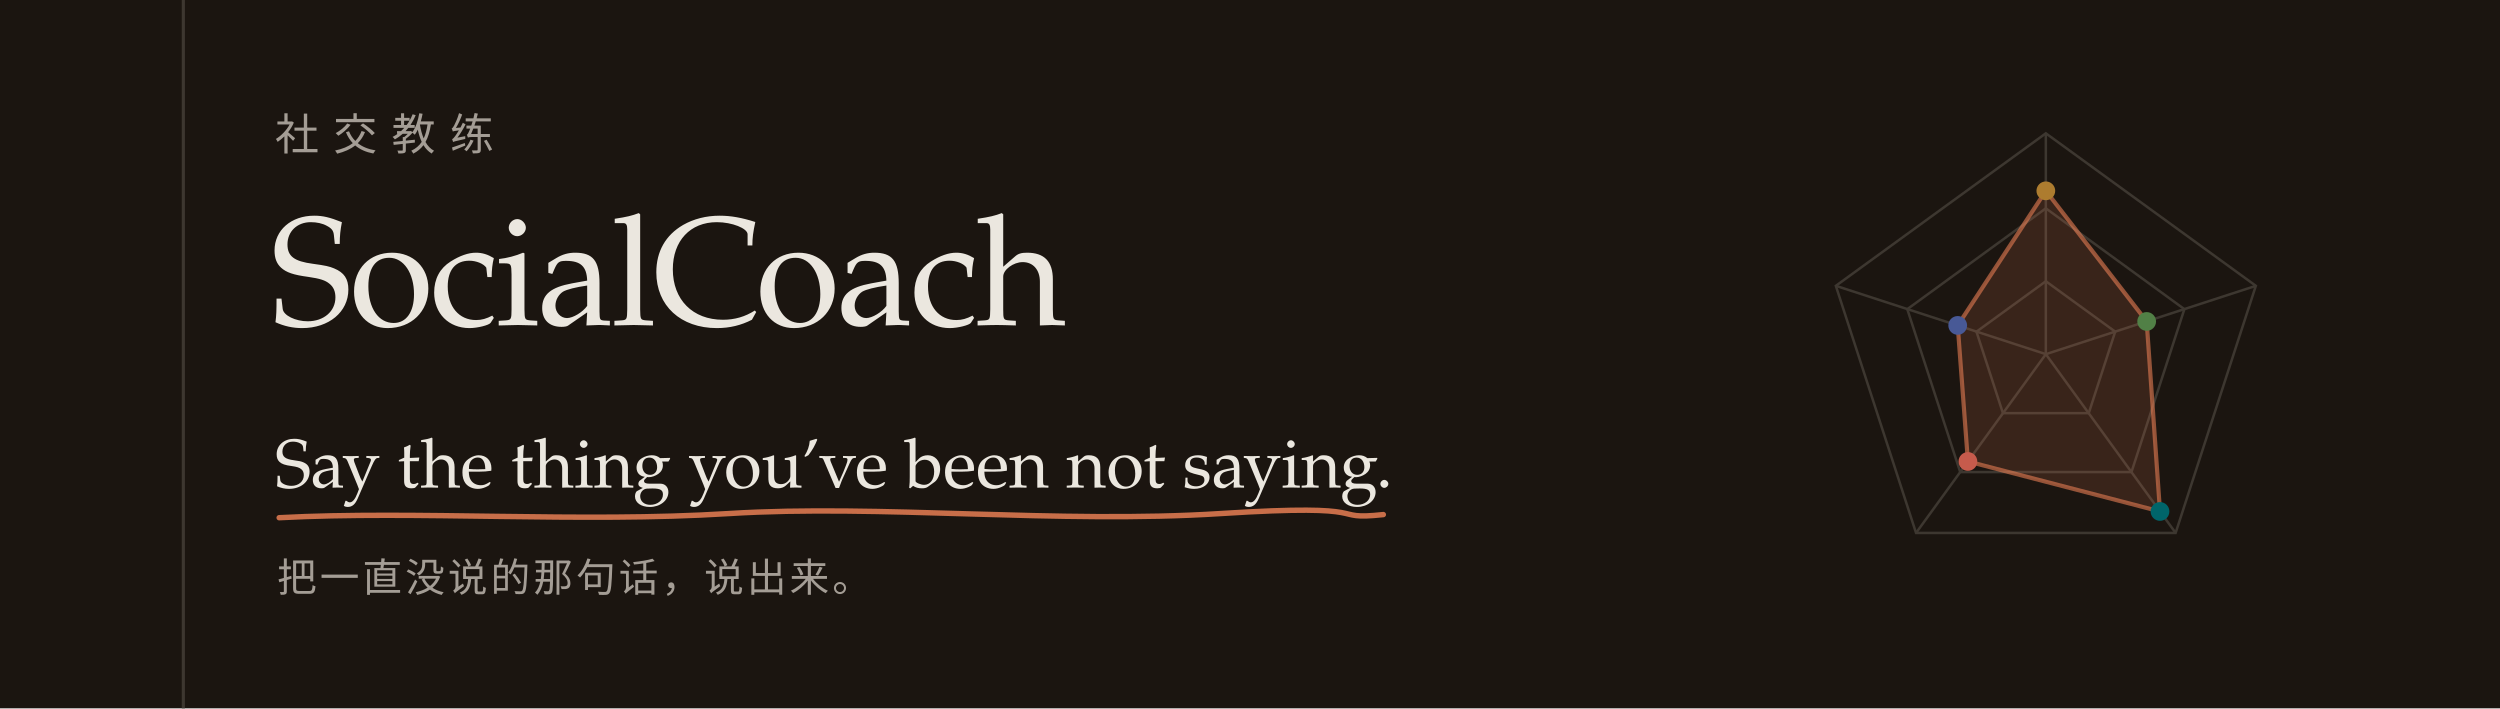
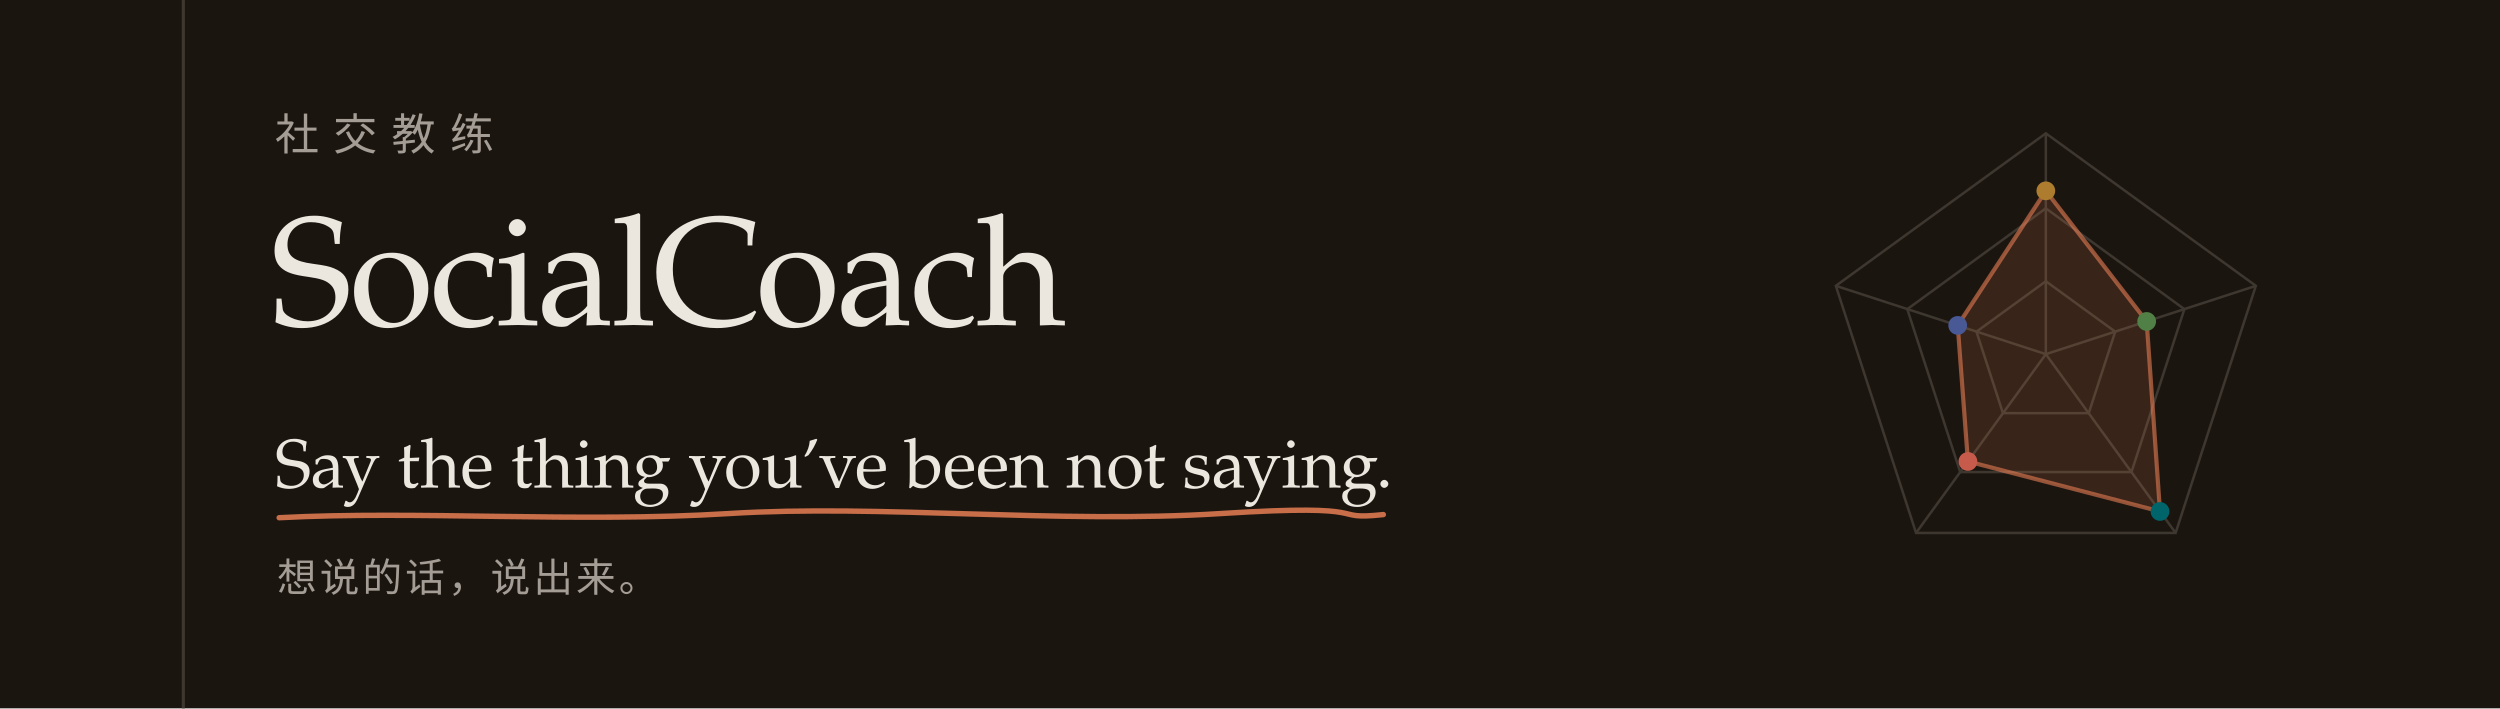
<svg xmlns="http://www.w3.org/2000/svg" viewBox="0 0 1200 340" width="1200" height="340" role="img" aria-label="SocialCoach · 社交教练 — Say the thing you’ve been not saying.">
  <rect width="1200" height="340" fill="#1b1510" />
  <line x1="88" y1="0" x2="88" y2="340" stroke="#3d3730" stroke-width="1.5" />
  <g fill="none" stroke="#3d3730" stroke-width="1.2">
    <polygon points="982.0,64.0 1082.8,137.2 1044.3,255.8 919.7,255.8 881.2,137.2" />
    <polygon points="982.0,100.0 1048.5,148.4 1023.1,226.6 940.9,226.6 915.5,148.4" />
    <polygon points="982.0,135.0 1015.3,159.2 1002.6,198.3 961.4,198.3 948.7,159.2" />
    <line x1="982" y1="170" x2="982.0" y2="64.0" />
    <line x1="982" y1="170" x2="1082.8" y2="137.2" />
    <line x1="982" y1="170" x2="1044.3" y2="255.8" />
    <line x1="982" y1="170" x2="919.7" y2="255.8" />
    <line x1="982" y1="170" x2="881.2" y2="137.2" />
  </g>
  <polygon points="982.0,91.6 1030.4,154.3 1036.8,245.5 944.6,221.5 939.7,156.2" fill="#e67e54" fill-opacity="0.15" stroke="#e67e54" stroke-opacity="0.6" stroke-width="2" />
  <circle cx="982.0" cy="91.6" r="4.5" fill="#ad7c2f" />
  <circle cx="1030.4" cy="154.3" r="4.5" fill="#518046" />
  <circle cx="1036.8" cy="245.5" r="4.5" fill="#00656a" />
  <circle cx="944.6" cy="221.5" r="4.5" fill="#c65b4c" />
  <circle cx="939.7" cy="156.2" r="4.5" fill="#485996" />
  <text x="132" y="72" font-family="'PingFang SC','Hiragino Sans GB','Noto Sans SC','Microsoft YaHei',sans-serif" font-size="21" fill="#a49d95" letter-spacing="7">社交教练</text>
  <text x="130" y="156" font-family="Georgia,'Iowan Old Style','Palatino Linotype','Times New Roman',serif" font-size="74" fill="#ebe7df" letter-spacing="-1.5">SocialCoach</text>
  <text x="132" y="234" font-family="Georgia,'Iowan Old Style','Palatino Linotype','Times New Roman',serif" font-size="33" fill="#ebe7df">Say the thing you’ve been not saying.</text>
  <path d="M134 248.5 C 200 245, 278 251, 350 246.5 S 508 251.5, 586 246.5 S 636 250, 664 247" fill="none" stroke="#e67e54" stroke-width="2.6" stroke-linecap="round" opacity="0.85" />
-   <text x="133" y="284" font-family="'PingFang SC','Hiragino Sans GB','Noto Sans SC','Microsoft YaHei',sans-serif" font-size="19" fill="#a49d95" letter-spacing="1.5">把一直没说的那句话，说出来。</text>
+   <text x="133" y="284" font-family="'PingFang SC','Hiragino Sans GB','Noto Sans SC','Microsoft YaHei',sans-serif" font-size="19" fill="#a49d95" letter-spacing="1.5">想说的话，说出来。</text>
</svg>
